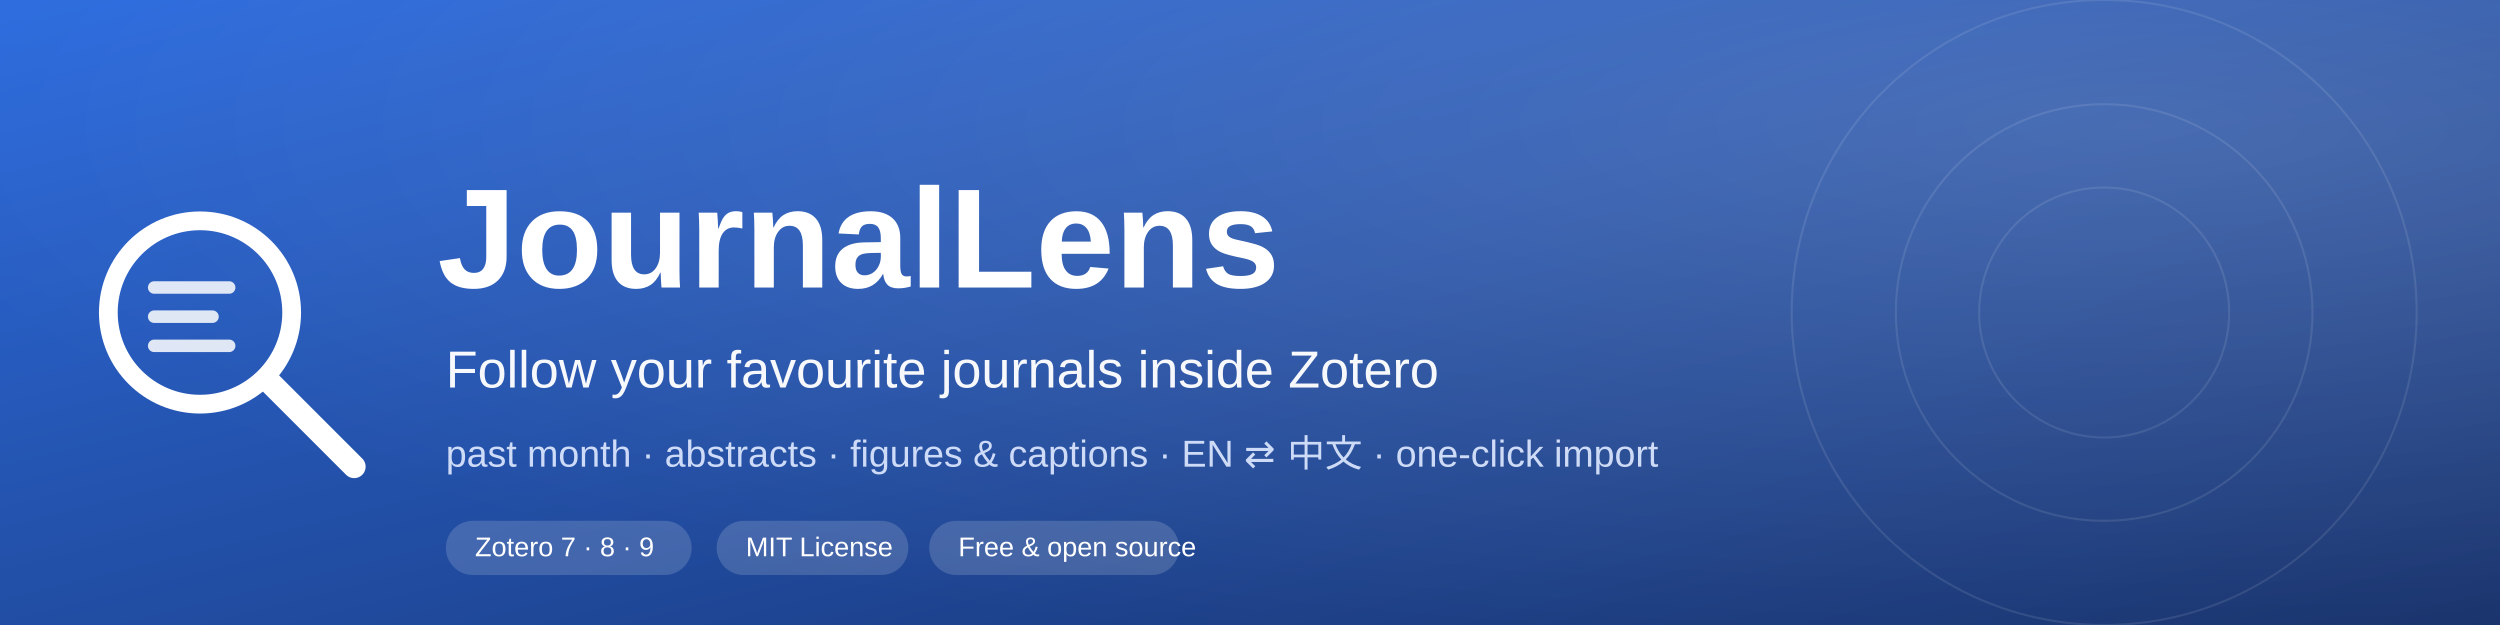
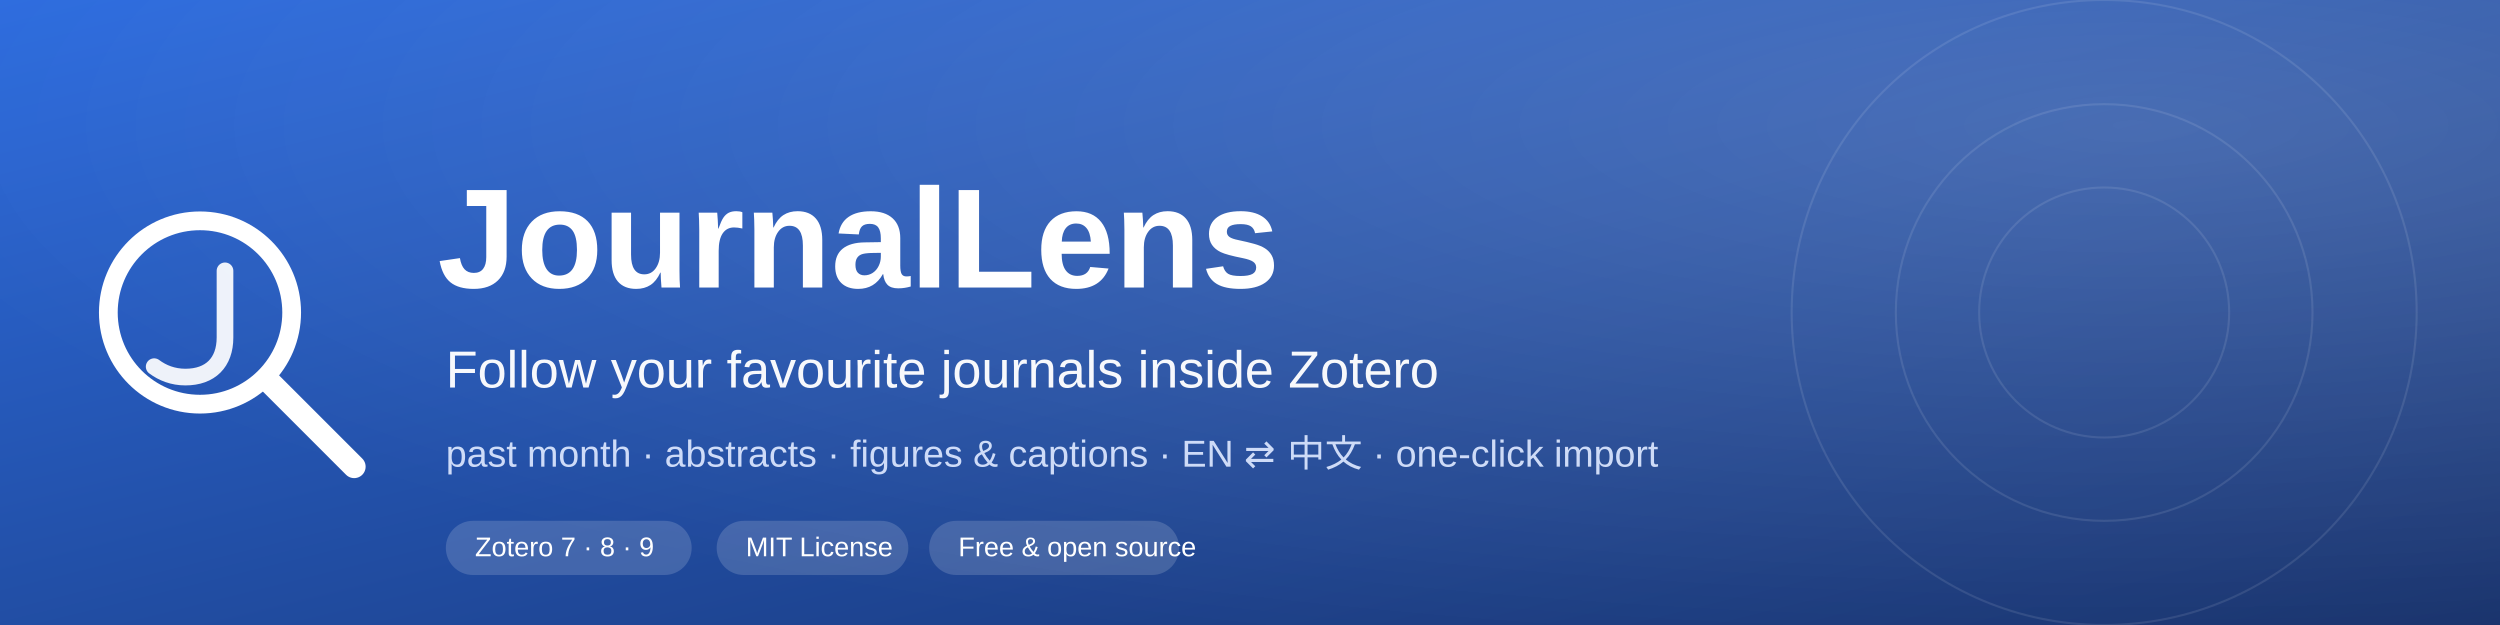
<svg xmlns="http://www.w3.org/2000/svg" viewBox="0 0 1200 300" width="1200" height="300" font-family="'Segoe UI','Microsoft YaHei','PingFang SC',Arial,sans-serif">
  <defs>
    <linearGradient id="bg" x1="0" y1="0" x2="1" y2="1">
      <stop offset="0" stop-color="#2d6cdf" />
      <stop offset="1" stop-color="#16306a" />
    </linearGradient>
    <radialGradient id="glow" cx="0.85" cy="0.2" r="0.9">
      <stop offset="0" stop-color="#ffffff" stop-opacity="0.18" />
      <stop offset="1" stop-color="#ffffff" stop-opacity="0" />
    </radialGradient>
  </defs>
  <rect width="1200" height="300" fill="url(#bg)" />
  <rect width="1200" height="300" fill="url(#glow)" />
  <g stroke="#ffffff" fill="none" opacity="0.10">
    <circle cx="1010" cy="150" r="60" />
    <circle cx="1010" cy="150" r="100" />
    <circle cx="1010" cy="150" r="150" />
  </g>
  <g transform="translate(96,150)">
    <circle cx="0" cy="0" r="44" fill="none" stroke="#ffffff" stroke-width="9" />
    <line x1="32" y1="32" x2="74" y2="74" stroke="#ffffff" stroke-width="11" stroke-linecap="round" />
-     <line x1="-22" y1="-12" x2="14" y2="-12" stroke="#ffffff" stroke-width="6" stroke-linecap="round" opacity="0.85" />
-     <line x1="-22" y1="2" x2="6" y2="2" stroke="#ffffff" stroke-width="6" stroke-linecap="round" opacity="0.85" />
-     <line x1="-22" y1="16" x2="14" y2="16" stroke="#ffffff" stroke-width="6" stroke-linecap="round" opacity="0.85" />
+     <path d="M12 -20 v32 c0 12 -7 19 -19 19 c-6 0 -11 -2 -15 -5" fill="none" stroke="#ffffff" stroke-width="8" stroke-linecap="round" opacity="0.92" />
  </g>
  <text x="210" y="138" fill="#ffffff" font-size="68" font-weight="700">JournalLens</text>
  <text x="214" y="186" fill="#ffffff" font-size="25" opacity="0.96">Follow your favourite journals inside Zotero</text>
  <text x="214" y="224" fill="#dce7ff" font-size="18" opacity="0.92">past month · abstracts · figures &amp; captions · EN ⇄ 中文 · one-click import</text>
  <g transform="translate(214,250)" font-size="13" fill="#ffffff">
    <rect x="0" y="0" width="118" height="26" rx="13" fill="#ffffff" opacity="0.16" />
    <text x="14" y="17">Zotero 7 · 8 · 9</text>
    <rect x="130" y="0" width="92" height="26" rx="13" fill="#ffffff" opacity="0.16" />
    <text x="144" y="17">MIT License</text>
    <rect x="232" y="0" width="120" height="26" rx="13" fill="#ffffff" opacity="0.16" />
    <text x="246" y="17">Free &amp; open source</text>
  </g>
</svg>
